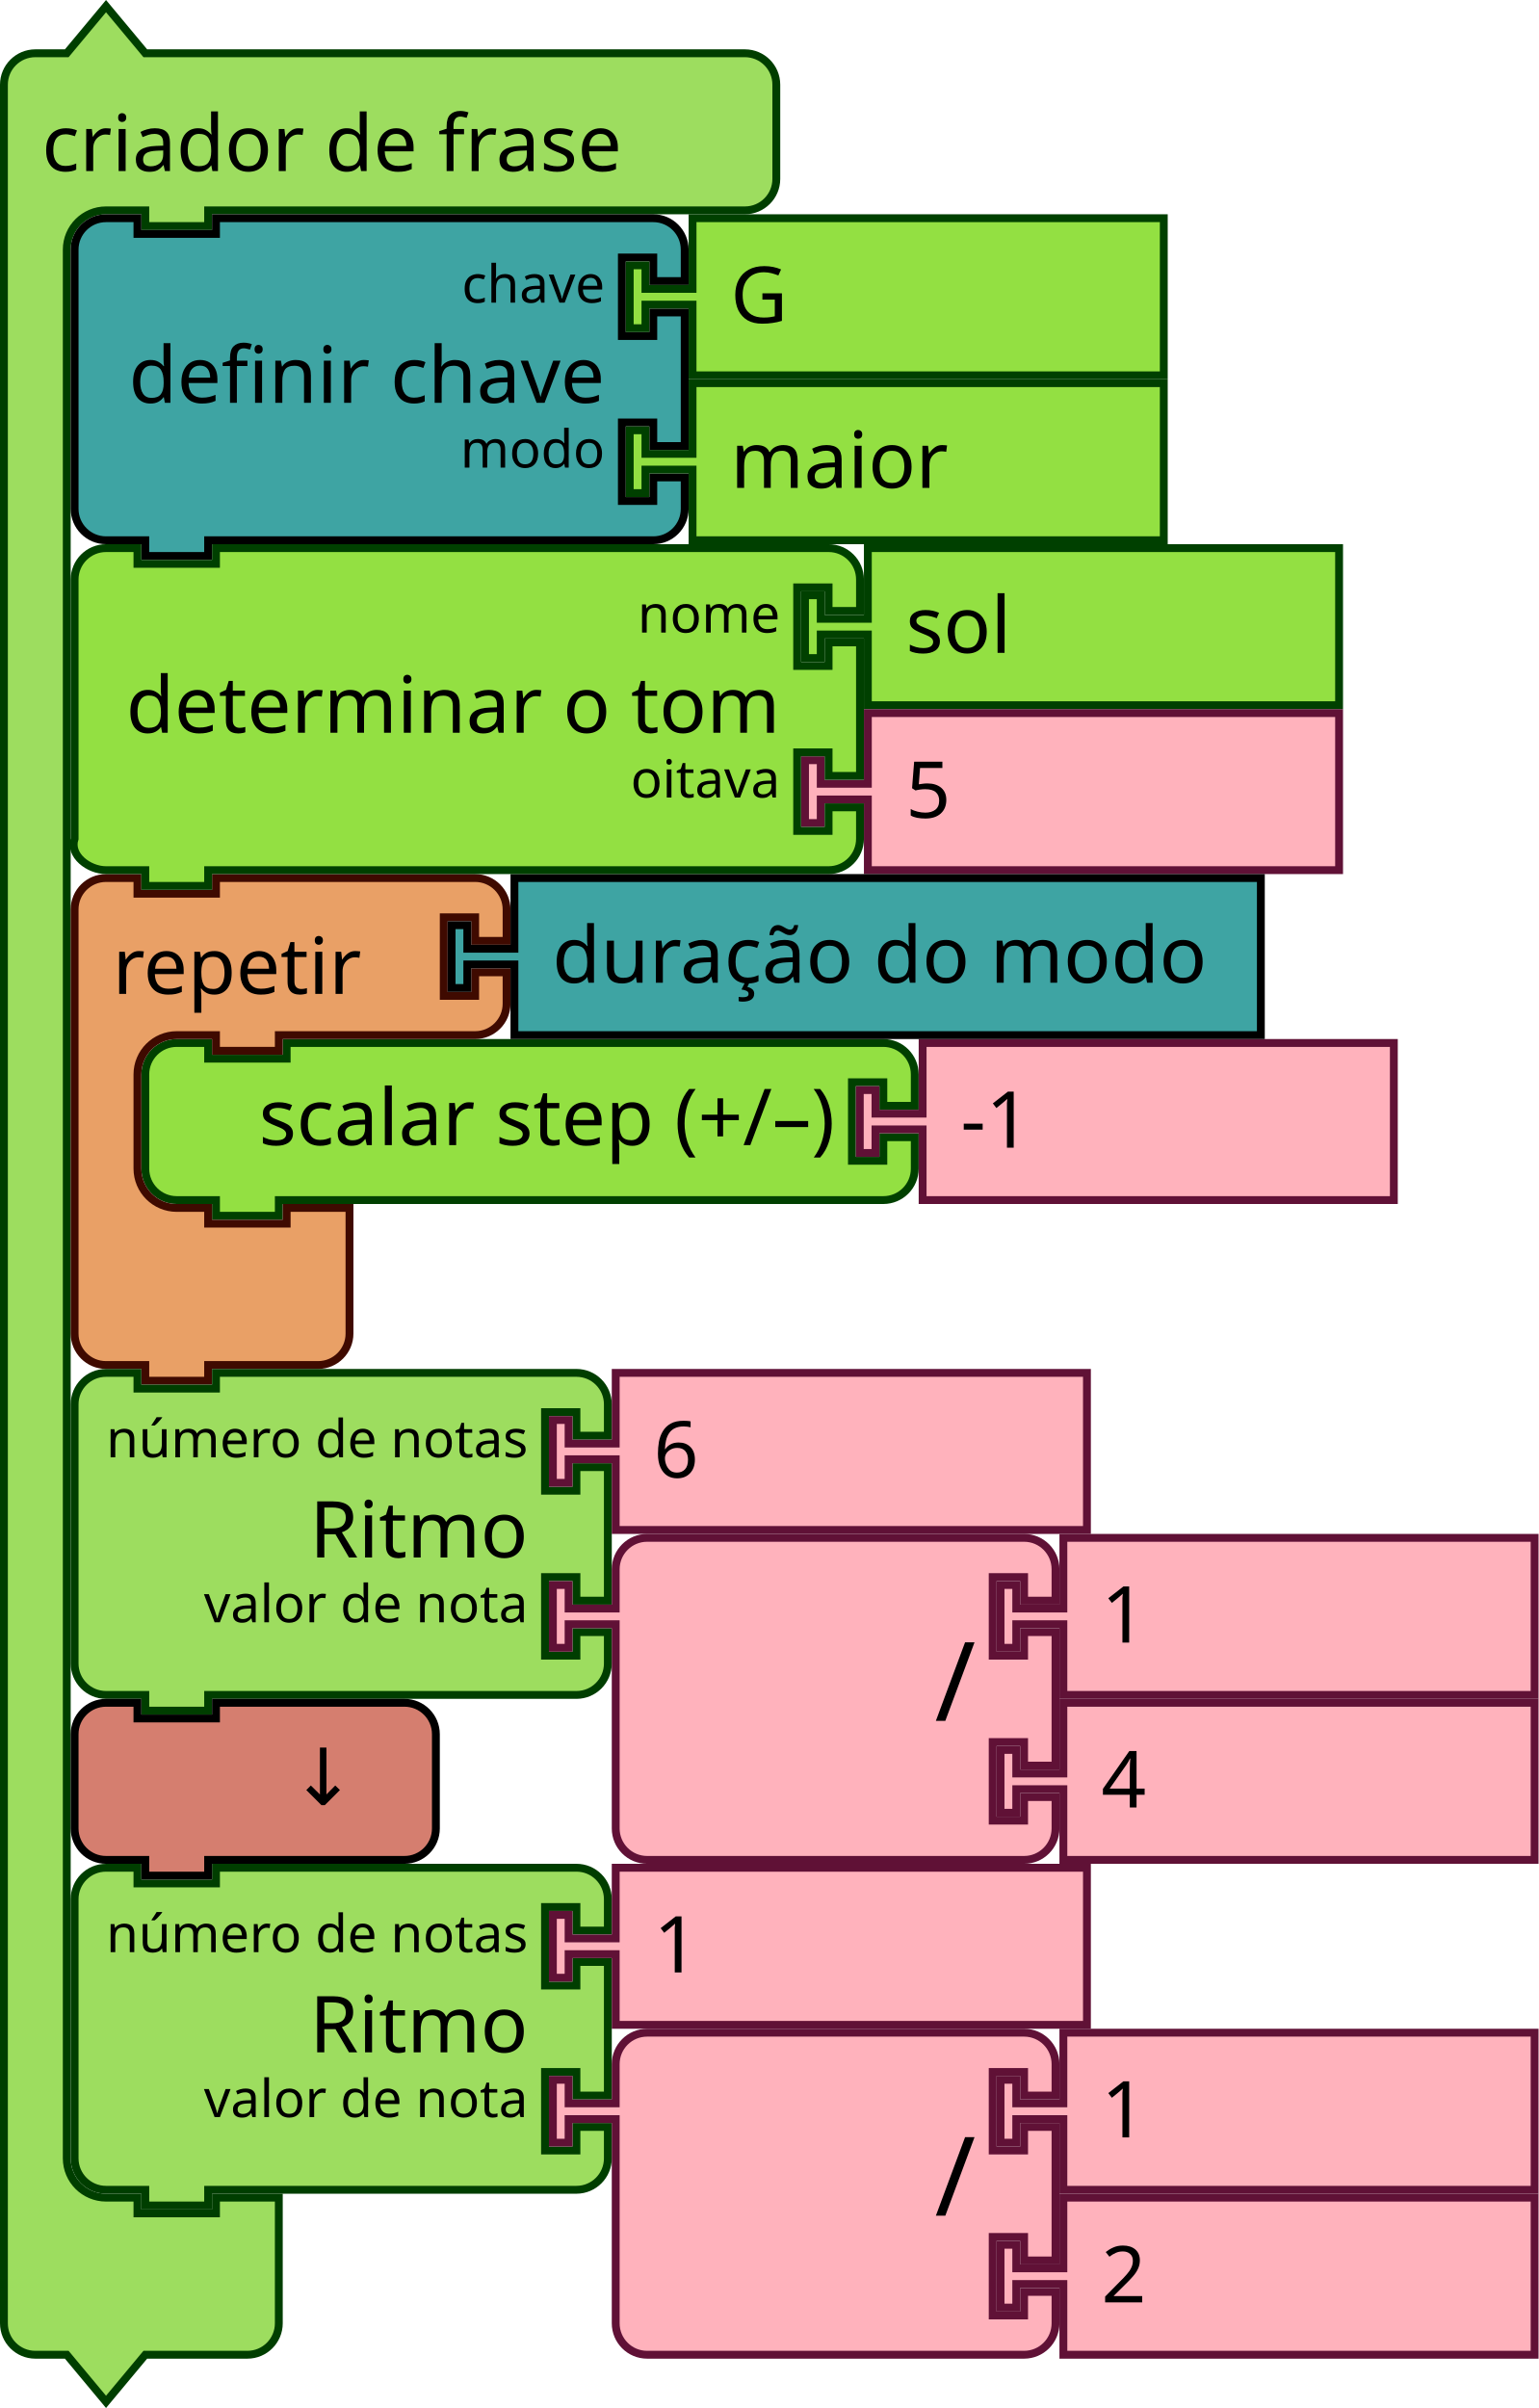
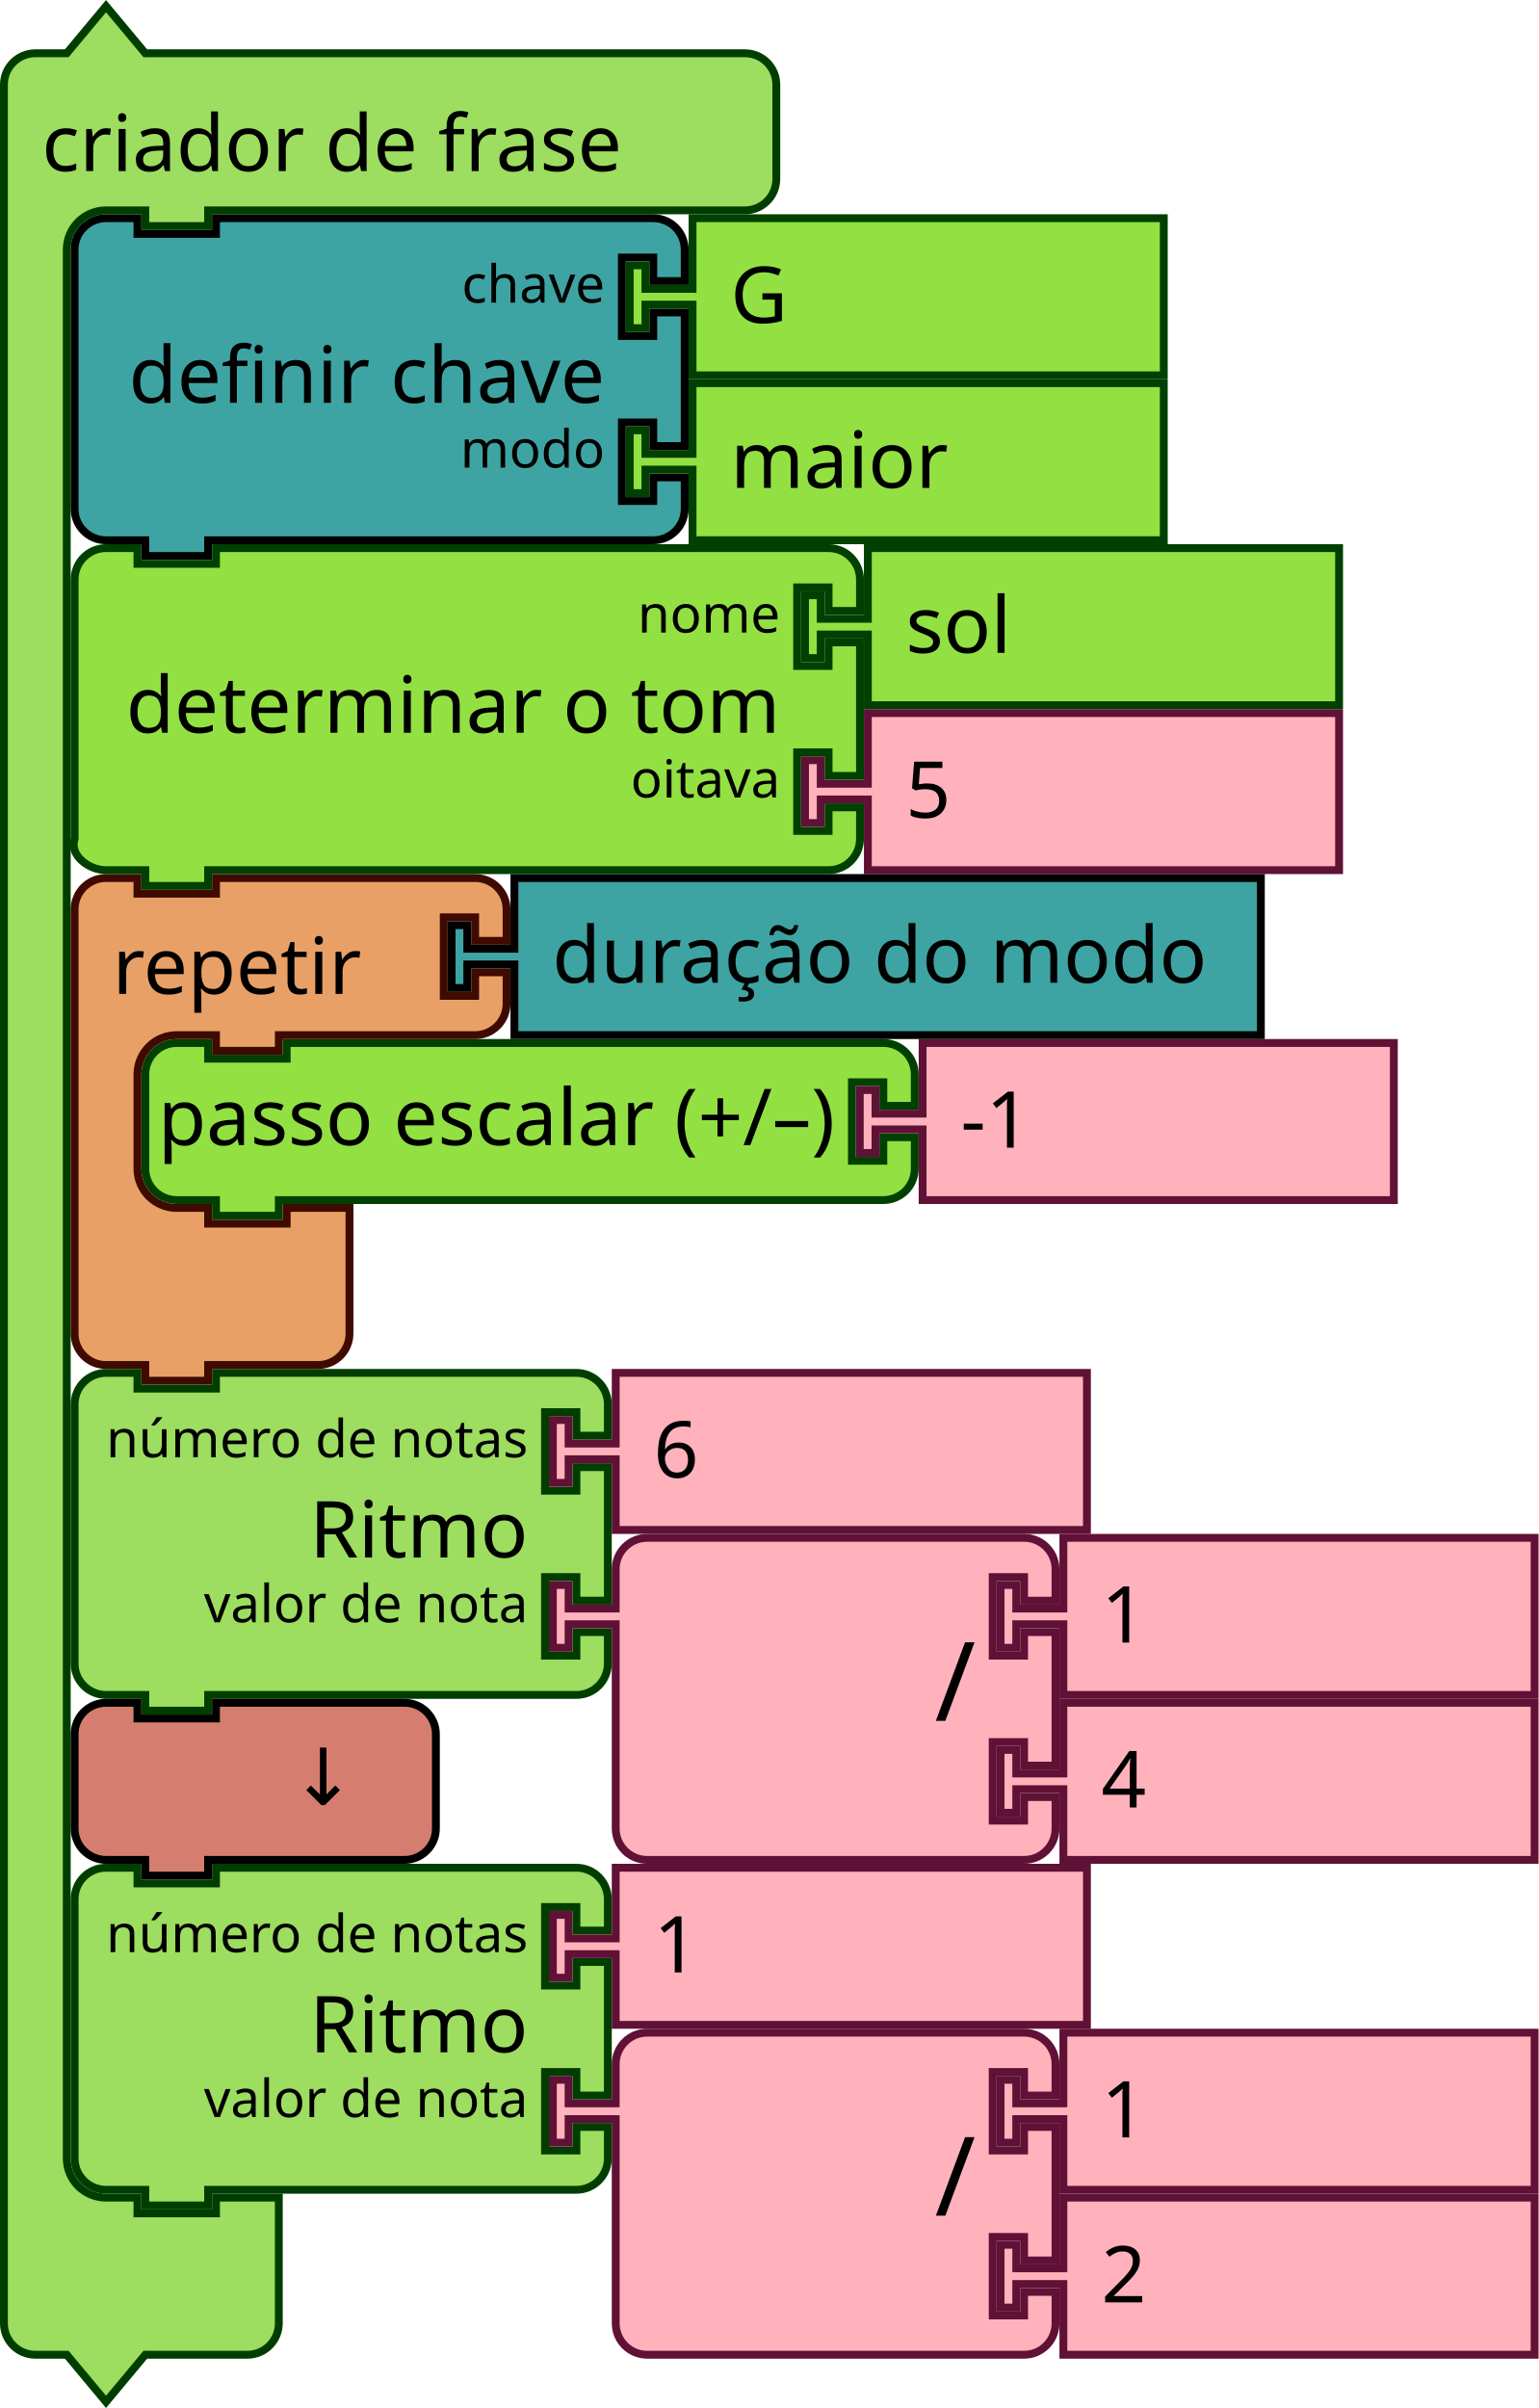
<svg xmlns="http://www.w3.org/2000/svg" version="1.1" width="293.842" height="459.843" id="svg3641">
  <defs id="defs3668" />
  <text y="-175.755" x="1220.964" id="text27-9" style="font-size:13.333px;font-family:Sans;text-anchor:end;fill:#000000">
    <tspan x="1314.964" y="-153.255" id="tspan29-2" />
  </text>
  <g transform="translate(0,0.4215374)" id="g1329">
    <g transform="scale(1.5)" id="g1327">
      <path d="m 0.5,14.5 v -4 a 4,4 90 0 1 4,-4 h 4 l 5,-6 5,6 h 9 63.345 4 a 4,4 90 0 1 4,4 v 4 4 4 a 4,4 90 0 1 -4,4 h -4 H 27.5 h -1 v 2 h -8 v -2 h -1 -4 a 5,5 90 0 0 -5,5 v 4 4 231 4 a 5,5 90 0 0 5,5 h 4 v 2 h 10 v -2 h 8 v 6 6 4 a 4,4 90 0 1 -4,4 h -4 -9 l -5,6 -5,-6 h -4 a 4,4 90 0 1 -4,-4 v -4 z" style="fill:#9ddd5f;fill-opacity:1;stroke:#003e00;stroke-width:1;stroke-linecap:round;stroke-opacity:1" id="path1321" />
      <text style="font-size:10px;font-family:sans-serif;text-anchor:start;fill:#000000" id="text1325">
        <tspan x="5.333" y="21.5" id="tspan1323">criador de frase</tspan>
      </text>
    </g>
  </g>
  <g transform="translate(153,103.9215)" id="g1339">
    <g transform="scale(1.5)" id="g1337">
      <path d="m 8.5,0.5 h 60 v 20 h -60 v -8 -1 h -6 v 3 h -2 v -8 h 2 v 3 h 6 v -1 z" style="fill:#93e042;fill-opacity:1;stroke:#004000;stroke-width:1;stroke-linecap:round;stroke-opacity:1" id="path1331" />
      <text style="font-size:10px;font-family:sans-serif;text-anchor:start;fill:#000000" id="text1335">
        <tspan x="13.333" y="13.833" id="tspan1333">sol</tspan>
      </text>
    </g>
  </g>
  <g transform="translate(153,135.4215)" id="g1349">
    <g transform="scale(1.5)" id="g1347">
      <path d="m 8.5,0.5 h 60 v 20 h -60 v -8 -1 h -6 v 3 h -2 v -8 h 2 v 3 h 6 v -1 z" style="fill:#ffb2bc;fill-opacity:1;stroke:#601136;stroke-width:1;stroke-linecap:round;stroke-opacity:1" id="path1341" />
      <text style="font-size:10px;font-family:sans-serif;text-anchor:start;fill:#000000" id="text1345">
        <tspan x="13.333" y="13.833" id="tspan1343">5</tspan>
      </text>
    </g>
  </g>
  <g transform="translate(27,198.4215)" id="g1363">
    <g transform="scale(1.5)" id="g1361">
      <path d="m 0.5,8.5 v -4 a 4,4 90 0 1 4,-4 h 4 v 2 h 10 v -2 h 71.973 4 a 4,4 90 0 1 4,4 v 4 h -4 v -3 h -4 v 10 h 4 v -3 h 4 v 4 a 4,4 90 0 1 -4,4 h -4 H 18.5 h -1 v 2 h -8 v -2 h -1 -4 a 4,4 90 0 1 -4,-4 v -4 z" style="fill:#93e042;fill-opacity:1;stroke:#004000;stroke-width:1;stroke-linecap:round;stroke-opacity:1" id="path1351" />
      <text style="font-size:10px;font-family:sans-serif;text-anchor:end;fill:#000000" id="text1355">
-         <tspan x="88.306" y="13.5" id="tspan1353">scalar step (+/–)</tspan>
+         <tspan x="88.306" y="13.5" id="tspan1353">passo escalar (+/–)</tspan>
      </text>
      <text style="font-size:6.667px;font-family:sans-serif;text-anchor:end;fill:#000000" id="text1359">
        <tspan x="88.306" y="11.25" id="tspan1357" />
      </text>
    </g>
  </g>
  <g transform="translate(163.459,198.4215)" id="g1373">
    <g transform="scale(1.5)" id="g1371">
      <path d="m 8.5,0.5 h 60 v 20 h -60 v -8 -1 h -6 v 3 h -2 v -8 h 2 v 3 h 6 v -1 z" style="fill:#ffb2bc;fill-opacity:1;stroke:#601136;stroke-width:1;stroke-linecap:round;stroke-opacity:1" id="path1365" />
      <text style="font-size:10px;font-family:sans-serif;text-anchor:start;fill:#000000" id="text1369">
        <tspan x="13.333" y="13.833" id="tspan1367">-1</tspan>
      </text>
    </g>
  </g>
  <g transform="translate(43.5,40.92154)" id="g1391">
    <g transform="scale(1.5)" id="g1389">
      <path d="m -19.5,8.5 v -4 c 0,-2.209 1.791,-4 4,-4 h 4 v 2 h 10 v -2 h 51.68 4 c 2.209,0 4,1.791 4,4 v 4 h -4 v -3 h -4 v 10 h 4 v -3 h 4 v 17 h -4 v -3 h -4 v 10 h 4 v -3 h 4 v 4 c 0,2.209 -1.791,4 -4,4 h -4 H -1.5 h -1 v 2 h -8 v -2 h -1 -4 c -2.209,0 -4,-1.791 -4,-4 v -4 -21 z" style="fill:#3ea4a3;fill-opacity:1;stroke:#000000;stroke-width:1;stroke-linecap:round;stroke-opacity:1" id="path1375" />
      <text style="font-size:10px;font-family:sans-serif;text-anchor:end;fill:#000000" id="text1379">
        <tspan x="48.013" y="24" id="tspan1377">definir chave</tspan>
      </text>
      <text style="font-size:6.667px;font-family:sans-serif;text-anchor:end;fill:#000000" id="text1383">
        <tspan x="48.013" y="11.25" id="tspan1381">chave</tspan>
      </text>
      <text style="font-size:6.667px;font-family:sans-serif;text-anchor:end;fill:#000000" id="text1387">
        <tspan x="48.013" y="32.25" id="tspan1385">modo</tspan>
      </text>
    </g>
  </g>
  <g transform="translate(119.5195,40.92154)" id="g1401">
    <g transform="scale(1.5)" id="g1399">
      <path d="m 8.5,0.5 h 60 v 20 h -60 v -8 -1 h -6 v 3 h -2 v -8 h 2 v 3 h 6 v -1 z" style="fill:#93e042;fill-opacity:1;stroke:#004000;stroke-width:1;stroke-linecap:round;stroke-opacity:1" id="path1393" />
      <text style="font-size:10px;font-family:sans-serif;text-anchor:start;fill:#000000" id="text1397">
        <tspan x="13.333" y="13.833" id="tspan1395">G</tspan>
      </text>
    </g>
  </g>
  <g transform="translate(119.5195,72.42154)" id="g1411">
    <g transform="scale(1.5)" id="g1409">
      <path d="m 8.5,0.5 h 60 v 20 h -60 v -8 -1 h -6 v 3 h -2 v -8 h 2 v 3 h 6 v -1 z" style="fill:#93e042;fill-opacity:1;stroke:#004000;stroke-width:1;stroke-linecap:round;stroke-opacity:1" id="path1403" />
      <text style="font-size:10px;font-family:sans-serif;text-anchor:start;fill:#000000" id="text1407">
        <tspan x="13.333" y="13.833" id="tspan1405">maior</tspan>
      </text>
    </g>
  </g>
  <g transform="translate(13.5,166.9215)" id="g1425">
    <g transform="scale(1.5)" id="g1423">
      <path d="m 0.5,8.5 v -4 a 4,4 90 0 1 4,-4 h 4 v 2 h 10 v -2 h 9 20 4 a 4,4 90 0 1 4,4 v 4 h -4 v -3 h -4 v 10 h 4 v -3 h 4 v 4 a 4,4 90 0 1 -4,4 h -4 -20 -1 v 2 h -8 v -2 h -1 -4 a 5,5 90 0 0 -5,5 v 4 4 4 a 5,5 90 0 0 5,5 h 4 v 2 h 10 v -2 h 8 v 6 6 4 a 4,4 90 0 1 -4,4 h -4 -9 -1 v 2 h -8 v -2 h -1 -4 a 4,4 90 0 1 -4,-4 v -4 z" style="fill:#e9a066;fill-opacity:1;stroke:#3f0a00;stroke-width:1;stroke-linecap:round;stroke-opacity:1" id="path1413" />
      <text style="font-size:10px;font-family:sans-serif;text-anchor:start;fill:#000000" id="text1417">
        <tspan x="5.333" y="15.25" id="tspan1415">repetir</tspan>
      </text>
      <text style="font-size:6.667px;font-family:sans-serif;text-anchor:end;fill:#000000" id="text1421">
        <tspan x="45.333" y="11.25" id="tspan1419" />
      </text>
    </g>
  </g>
  <g transform="translate(85.5,166.9215)" id="g1435">
    <g transform="scale(1.5)" id="g1433">
      <path d="m 8.5,0.5 h 95.039 v 20 H 8.5 v -8 -1 h -6 v 3 h -2 v -8 h 2 v 3 h 6 v -1 z" style="fill:#3ea4a3;fill-opacity:1;stroke:#000000;stroke-width:1;stroke-linecap:round;stroke-opacity:1" id="path1427" />
      <text style="font-size:10px;font-family:sans-serif;text-anchor:start;fill:#000000" id="text1431">
        <tspan x="13.333" y="13.833" id="tspan1429">duração do modo</tspan>
      </text>
    </g>
  </g>
  <g transform="translate(79.5,103.9215)" id="g1453">
    <g transform="scale(1.5)" id="g1451">
      <path d="m -43.5,8.5 v -4 c 0,-2.209 1.791,-4 4,-4 h 4 v 2 h 10 v -2 h 74 4 c 2.209,0 4,1.791 4,4 v 4 h -4 v -3 h -4 v 10 h 4 v -3 h 4 v 17 h -4 v -3 h -4 v 10 h 4 v -3 h 4 v 4 c 0,2.209 -1.791,4 -4,4 h -4 -74 -1 v 2 h -8 v -2 h -1 -4 c -2.209,0 -4.699,-1.904 -4,-4 v -4 -21 z" style="fill:#93e042;fill-opacity:1;stroke:#004000;stroke-width:1;stroke-linecap:round;stroke-opacity:1" id="path1437" />
      <text style="font-size:10px;font-family:sans-serif;text-anchor:end;fill:#000000" id="text1441">
        <tspan x="46.333" y="24" id="tspan1439">determinar o tom</tspan>
      </text>
      <text style="font-size:6.667px;font-family:sans-serif;text-anchor:end;fill:#000000" id="text1445">
        <tspan x="46.333" y="11.25" id="tspan1443">nome</tspan>
      </text>
      <text style="font-size:6.667px;font-family:sans-serif;text-anchor:end;fill:#000000" id="text1449">
        <tspan x="46.333" y="32.25" id="tspan1447">oitava</tspan>
      </text>
    </g>
  </g>
  <g transform="translate(15.5,261.4215)" id="g1471">
    <g transform="scale(1.5)" id="g1469">
      <path d="m -0.833,8.5 v -4 c 0,-2.209 1.791,-4 4,-4 h 4 v 2 H 17.167 v -2 h 41.895 4 c 2.209,0 4,1.791 4,4 v 4 h -4 v -3 h -4 v 10 h 4 v -3 h 4 v 17 h -4 v -3 h -4 v 10 h 4 v -3 h 4 v 4 c 0,2.209 -1.791,4 -4,4 h -4 -41.895 -1 v 2 H 8.167 v -2 h -1 -4 c -2.209,0 -4,-1.791 -4,-4 v -4 -21 z" style="fill:#9ddd5f;fill-opacity:1;stroke:#003e00;stroke-width:1;stroke-linecap:round;stroke-opacity:1" id="path1455" />
      <text style="font-size:10px;font-family:sans-serif;text-anchor:end;fill:#000000" id="text1459">
        <tspan x="56.895" y="24" id="tspan1457">Ritmo</tspan>
      </text>
      <text style="font-size:6.667px;font-family:sans-serif;text-anchor:end;fill:#000000" id="text1463">
        <tspan x="56.895" y="11.25" id="tspan1461">número de notas</tspan>
      </text>
      <text style="font-size:6.667px;font-family:sans-serif;text-anchor:end;fill:#000000" id="text1467">
        <tspan x="56.895" y="32.25" id="tspan1465">valor de nota</tspan>
      </text>
    </g>
  </g>
  <g transform="translate(104.8423,261.4215)" id="g1481">
    <g transform="scale(1.5)" id="g1479">
      <path d="m 8.5,0.5 h 60 v 20 h -60 v -8 -1 h -6 v 3 h -2 v -8 h 2 v 3 h 6 v -1 z" style="fill:#ffb2bc;fill-opacity:1;stroke:#601136;stroke-width:1;stroke-linecap:round;stroke-opacity:1" id="path1473" />
      <text style="font-size:10px;font-family:sans-serif;text-anchor:start;fill:#000000" id="text1477">
        <tspan x="13.333" y="13.833" id="tspan1475">6</tspan>
      </text>
    </g>
  </g>
  <g transform="translate(190.3423,292.9215)" id="g1491">
    <g transform="scale(1.5)" id="g1489">
      <path d="m 8.5,0.5 h 60 v 20 h -60 v -8 -1 h -6 v 3 h -2 v -8 h 2 v 3 h 6 v -1 z" style="fill:#ffb2bc;fill-opacity:1;stroke:#601136;stroke-width:1;stroke-linecap:round;stroke-opacity:1" id="path1483" />
      <text style="font-size:10px;font-family:sans-serif;text-anchor:start;fill:#000000" id="text1487">
        <tspan x="13.333" y="13.833" id="tspan1485">1</tspan>
      </text>
    </g>
  </g>
  <g transform="translate(104.8423,292.9215)" id="g1509">
    <g transform="scale(1.5)" id="g1507">
      <path d="m 8.5,8.5 v -4 a 4,4 90 0 1 4,-4 h 4 10 30 4 a 4,4 90 0 1 4,4 v 4 h -4 v -3 h -4 v 10 h 4 v -3 h 4 v 17 h -4 v -3 h -4 v 10 h 4 v -3 h 4 v 4 a 4,4 90 0 1 -4,4 h -4 -30 -10 -4 a 4,4 90 0 1 -4,-4 v -4 -21 -1 h -6 v 3 h -2 v -8 h 2 v 3 h 6 z" style="fill:#ffb2bc;fill-opacity:1;stroke:#601136;stroke-width:1;stroke-linecap:round;stroke-opacity:1" id="path1493" />
      <text style="font-size:14px;font-family:sans-serif;text-anchor:end;fill:#000000" id="text1497">
        <tspan x="54.333" y="23.8" id="tspan1495">/</tspan>
      </text>
      <text style="font-size:9.333px;font-family:sans-serif;text-anchor:end;fill:#000000" id="text1501">
        <tspan x="54.333" y="10.75" id="tspan1499" />
      </text>
      <text style="font-size:9.333px;font-family:sans-serif;text-anchor:end;fill:#000000" id="text1505">
        <tspan x="54.333" y="31.75" id="tspan1503" />
      </text>
    </g>
  </g>
  <g transform="translate(190.3423,324.4215)" id="g1519">
    <g transform="scale(1.5)" id="g1517">
      <path d="m 8.5,0.5 h 60 v 20 h -60 v -8 -1 h -6 v 3 h -2 v -8 h 2 v 3 h 6 v -1 z" style="fill:#ffb2bc;fill-opacity:1;stroke:#601136;stroke-width:1;stroke-linecap:round;stroke-opacity:1" id="path1511" />
      <text style="font-size:10px;font-family:sans-serif;text-anchor:start;fill:#000000" id="text1515">
        <tspan x="13.333" y="13.833" id="tspan1513">4</tspan>
      </text>
    </g>
  </g>
  <g transform="translate(15.5,355.9215)" id="g1537">
    <g transform="scale(1.5)" id="g1535">
      <path d="m -0.833,8.5 v -4 c 0,-2.209 1.791,-4 4,-4 h 4 v 2 H 17.167 v -2 h 41.895 4 c 2.209,0 4,1.791 4,4 v 4 h -4 v -3 h -4 v 10 h 4 v -3 h 4 v 17 h -4 v -3 h -4 v 10 h 4 v -3 h 4 v 4 c 0,2.209 -1.791,4 -4,4 h -4 -41.895 -1 v 2 H 8.167 v -2 h -1 -4 c -2.209,0 -4,-1.791 -4,-4 v -4 -21 z" style="fill:#9ddd5f;fill-opacity:1;stroke:#003e00;stroke-width:1;stroke-linecap:round;stroke-opacity:1" id="path1521" />
      <text style="font-size:10px;font-family:sans-serif;text-anchor:end;fill:#000000" id="text1525">
        <tspan x="56.895" y="24" id="tspan1523">Ritmo</tspan>
      </text>
      <text style="font-size:6.667px;font-family:sans-serif;text-anchor:end;fill:#000000" id="text1529">
        <tspan x="56.895" y="11.25" id="tspan1527">número de notas</tspan>
      </text>
      <text style="font-size:6.667px;font-family:sans-serif;text-anchor:end;fill:#000000" id="text1533">
        <tspan x="56.895" y="32.25" id="tspan1531">valor de nota</tspan>
      </text>
    </g>
  </g>
  <g transform="translate(104.8423,355.9215)" id="g1547">
    <g transform="scale(1.5)" id="g1545">
      <path d="m 8.5,0.5 h 60 v 20 h -60 v -8 -1 h -6 v 3 h -2 v -8 h 2 v 3 h 6 v -1 z" style="fill:#ffb2bc;fill-opacity:1;stroke:#601136;stroke-width:1;stroke-linecap:round;stroke-opacity:1" id="path1539" />
      <text style="font-size:10px;font-family:sans-serif;text-anchor:start;fill:#000000" id="text1543">
        <tspan x="13.333" y="13.833" id="tspan1541">1</tspan>
      </text>
    </g>
  </g>
  <g transform="translate(190.3423,387.4215)" id="g1557">
    <g transform="scale(1.5)" id="g1555">
      <path d="m 8.5,0.5 h 60 v 20 h -60 v -8 -1 h -6 v 3 h -2 v -8 h 2 v 3 h 6 v -1 z" style="fill:#ffb2bc;fill-opacity:1;stroke:#601136;stroke-width:1;stroke-linecap:round;stroke-opacity:1" id="path1549" />
      <text style="font-size:10px;font-family:sans-serif;text-anchor:start;fill:#000000" id="text1553">
        <tspan x="13.333" y="13.833" id="tspan1551">1</tspan>
      </text>
    </g>
  </g>
  <g transform="translate(104.8423,387.4215)" id="g1575">
    <g transform="scale(1.5)" id="g1573">
      <path d="m 8.5,8.5 v -4 a 4,4 90 0 1 4,-4 h 4 10 30 4 a 4,4 90 0 1 4,4 v 4 h -4 v -3 h -4 v 10 h 4 v -3 h 4 v 17 h -4 v -3 h -4 v 10 h 4 v -3 h 4 v 4 a 4,4 90 0 1 -4,4 h -4 -30 -10 -4 a 4,4 90 0 1 -4,-4 v -4 -21 -1 h -6 v 3 h -2 v -8 h 2 v 3 h 6 z" style="fill:#ffb2bc;fill-opacity:1;stroke:#601136;stroke-width:1;stroke-linecap:round;stroke-opacity:1" id="path1559" />
      <text style="font-size:14px;font-family:sans-serif;text-anchor:end;fill:#000000" id="text1563">
        <tspan x="54.333" y="23.8" id="tspan1561">/</tspan>
      </text>
      <text style="font-size:9.333px;font-family:sans-serif;text-anchor:end;fill:#000000" id="text1567">
        <tspan x="54.333" y="10.75" id="tspan1565" />
      </text>
      <text style="font-size:9.333px;font-family:sans-serif;text-anchor:end;fill:#000000" id="text1571">
        <tspan x="54.333" y="31.75" id="tspan1569" />
      </text>
    </g>
  </g>
  <g transform="translate(190.3423,418.9215)" id="g1585">
    <g transform="scale(1.5)" id="g1583">
      <path d="m 8.5,0.5 h 60 v 20 h -60 v -8 -1 h -6 v 3 h -2 v -8 h 2 v 3 h 6 v -1 z" style="fill:#ffb2bc;fill-opacity:1;stroke:#601136;stroke-width:1;stroke-linecap:round;stroke-opacity:1" id="path1577" />
      <text style="font-size:10px;font-family:sans-serif;text-anchor:start;fill:#000000" id="text1581">
        <tspan x="13.333" y="13.833" id="tspan1579">2</tspan>
      </text>
    </g>
  </g>
  <g transform="translate(13.5,324.4215)" id="g1595">
    <g transform="scale(1.5)" id="g1593">
      <path d="m 0.5,8.5 v -4 a 4,4 90 0 1 4,-4 h 4 v 2 h 10 v -2 h 20 4 a 4,4 90 0 1 4,4 v 4 4 4 a 4,4 90 0 1 -4,4 h -4 -20 -1 v 2 h -8 v -2 h -1 -4 a 4,4 90 0 1 -4,-4 v -4 z" style="fill:#d57e6f;fill-opacity:1;stroke:#000000;stroke-width:1;stroke-linecap:round;stroke-opacity:1" id="path1587" />
      <text style="font-size:10px;font-family:sans-serif;text-anchor:end;fill:#000000" id="text1591">
        <tspan x="36.333" y="13.5" id="tspan1589">↓</tspan>
      </text>
    </g>
  </g>
</svg>
